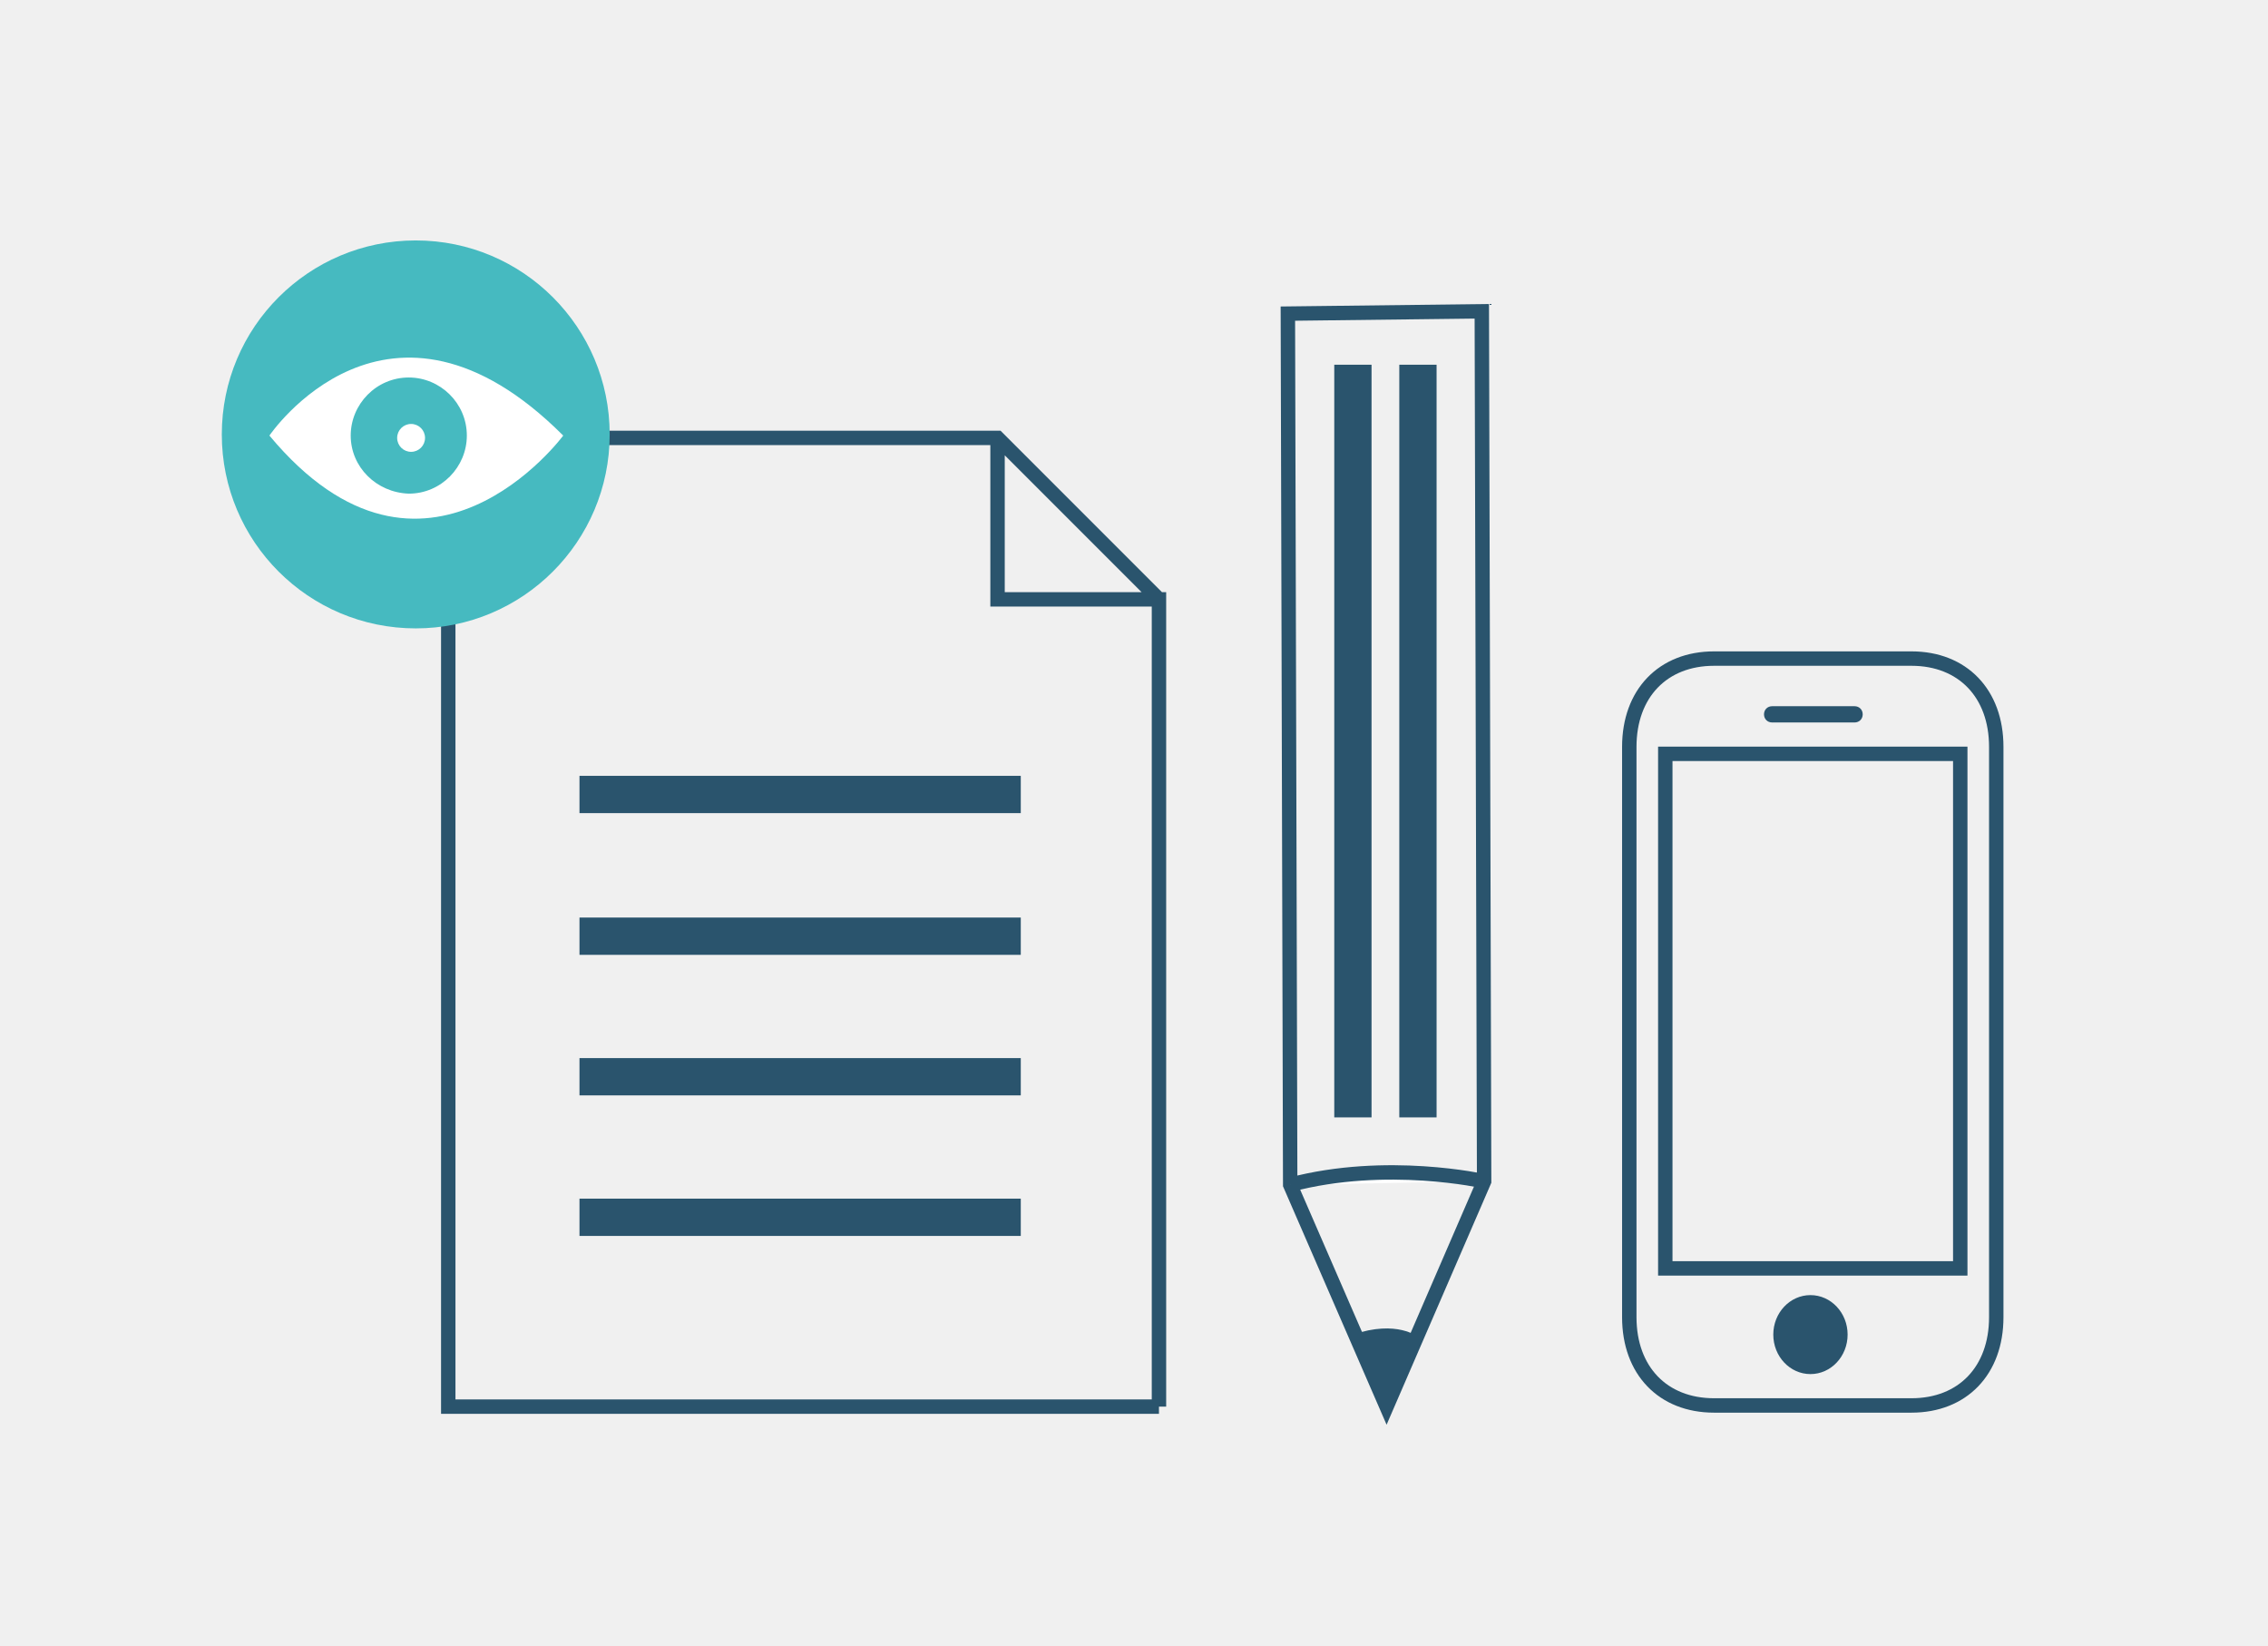
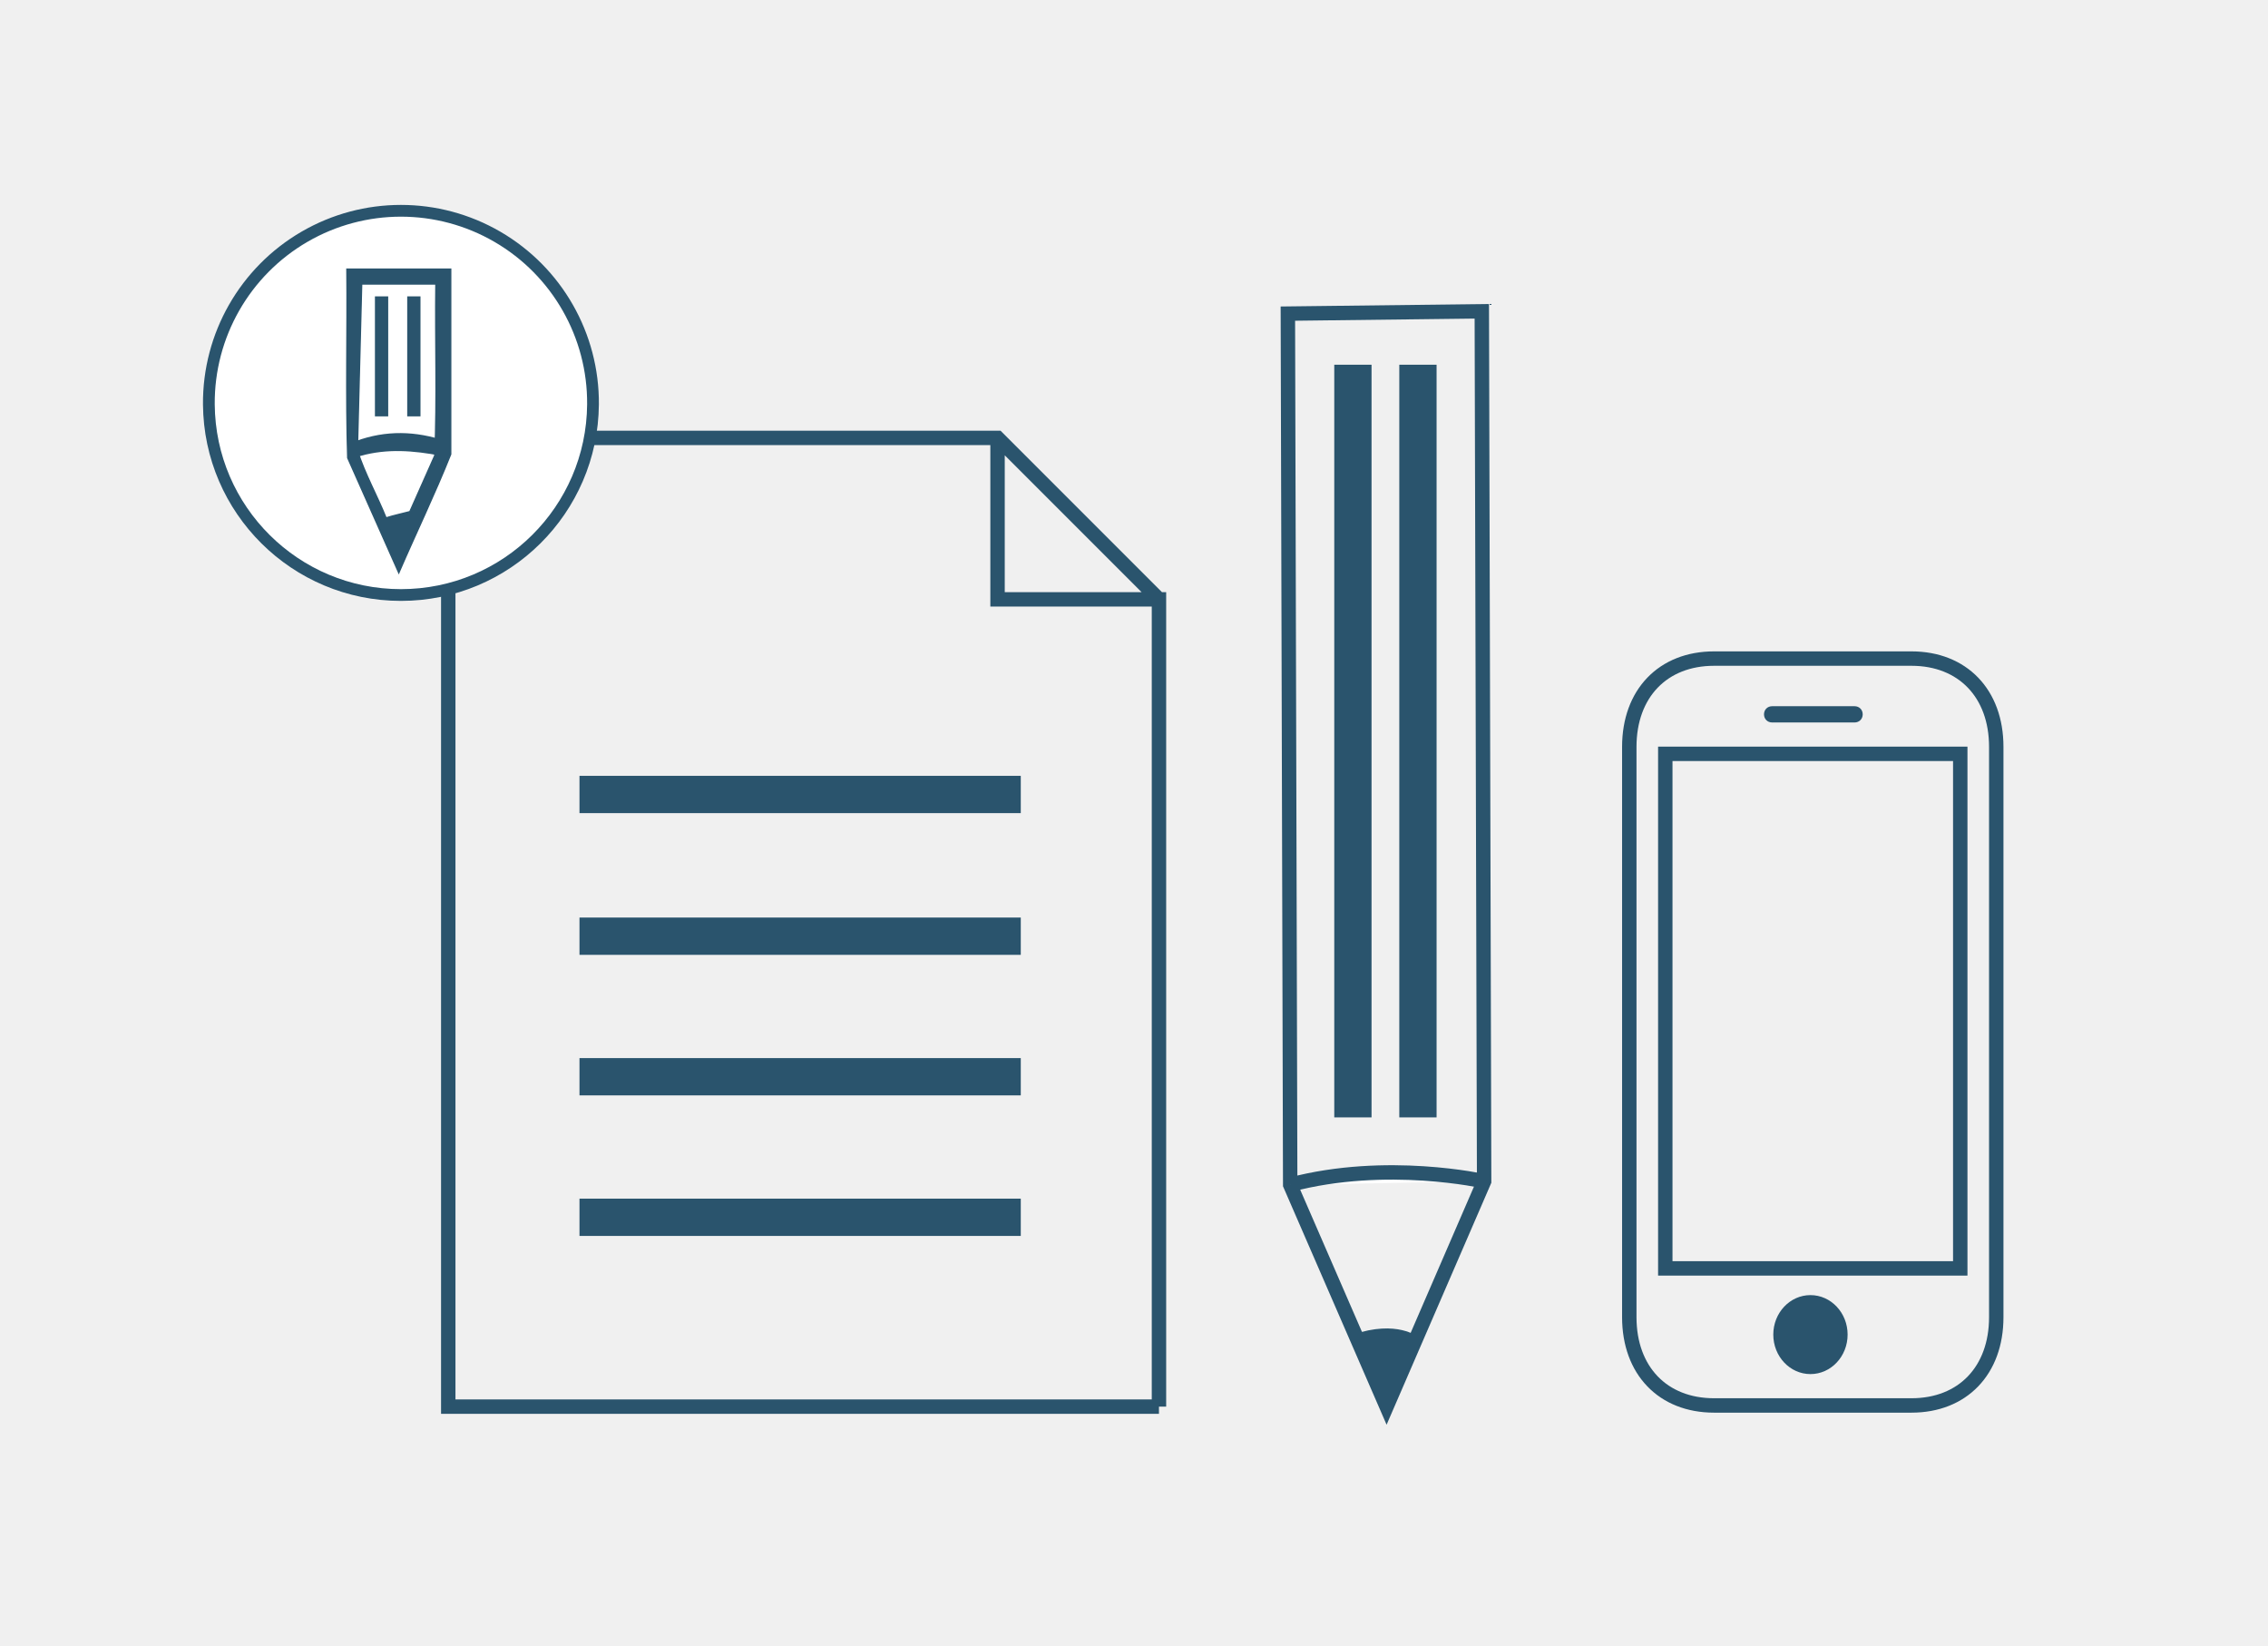
- <svg xmlns="http://www.w3.org/2000/svg" version="1.1" id="Layer_1" x="0px" y="0px" viewBox="1322 379.1 195.3 141.7" enable-background="new 1322 379.1 195.3 141.7" xml:space="preserve">
-   <g>
-     <g>
-       <polyline fill="none" stroke="#2A546D" stroke-width="1.241" stroke-miterlimit="10" points="1407.9,416.8 1407.9,430.7     1421.8,430.7 1421.8,500.2 1421.8,430.7 1407.9,416.8 1360.6,416.8 1360.6,500.2 1421.8,500.2   " />
-       <line fill="none" stroke="#2A546D" stroke-width="3.21" stroke-miterlimit="10" x1="1371.9" y1="447.5" x2="1409.9" y2="447.5" />
-       <line fill="none" stroke="#2A546D" stroke-width="3.21" stroke-miterlimit="10" x1="1371.9" y1="459.7" x2="1409.9" y2="459.7" />
-       <line fill="none" stroke="#2A546D" stroke-width="3.21" stroke-miterlimit="10" x1="1371.9" y1="471.8" x2="1409.9" y2="471.8" />
-       <line fill="none" stroke="#2A546D" stroke-width="3.21" stroke-miterlimit="10" x1="1371.9" y1="483.9" x2="1409.9" y2="483.9" />
-       <g>
-         <g>
-           <polygon fill="none" stroke="#2A546D" stroke-width="1.241" stroke-miterlimit="10" points="1441.4,500.2 1433.1,481.1       1432.9,406.1 1449.6,405.9 1449.8,480.8     " />
-           <path fill="#FFFFFF" stroke="#2A546D" stroke-width="1.241" stroke-miterlimit="10" d="M1449.8,480.8c0,0-8.4-1.9-16.7,0.3" />
-           <path fill="#2A546D" d="M1444.1,494.2c0,0-1.8-1.5-5.6-0.2l2.9,6.2L1444.1,494.2z" />
+ <svg xmlns="http://www.w3.org/2000/svg" version="1.1" id="Layer_1" x="0px" y="0px" viewBox="1322 379.1 195.3 141.7" enable-background="new 1322 379.1 195.3 141.7" xml:space="preserve" width="100%" height="100%">
+   <defs id="defs55" />
+   <g id="g3">
+     <g id="g5">
+       <polyline stroke-miterlimit="10" points="1407.9,416.8 1407.9,430.7     1421.8,430.7 1421.8,500.2 1421.8,430.7 1407.9,416.8 1360.6,416.8 1360.6,500.2 1421.8,500.2   " id="polyline7" stroke-width="1.241" stroke="#2A546D" fill="none" />
+       <line stroke-miterlimit="10" x1="1371.9" y1="447.5" x2="1409.9" y2="447.5" id="line9" stroke-width="3.21" stroke="#2A546D" fill="none" />
+       <line stroke-miterlimit="10" x1="1371.9" y1="459.7" x2="1409.9" y2="459.7" id="line11" stroke-width="3.21" stroke="#2A546D" fill="none" />
+       <line stroke-miterlimit="10" x1="1371.9" y1="471.8" x2="1409.9" y2="471.8" id="line13" stroke-width="3.21" stroke="#2A546D" fill="none" />
+       <line stroke-miterlimit="10" x1="1371.9" y1="483.9" x2="1409.9" y2="483.9" id="line15" stroke-width="3.21" stroke="#2A546D" fill="none" />
+       <g id="g17">
+         <g id="g19">
+           <polygon stroke-miterlimit="10" points="1441.4,500.2 1433.1,481.1       1432.9,406.1 1449.6,405.9 1449.8,480.8     " id="polygon21" stroke-width="1.241" stroke="#2A546D" fill="none" />
+           <path stroke-miterlimit="10" d="M1449.8,480.8c0,0-8.4-1.9-16.7,0.3" id="path23" stroke-width="1.241" stroke="#2A546D" fill="#FFFFFF" />
+           <path d="M1444.1,494.2c0,0-1.8-1.5-5.6-0.2l2.9,6.2L1444.1,494.2z" id="path25" fill="#2A546D" />
        </g>
-         <line fill="none" stroke="#2A546D" stroke-width="3.21" stroke-miterlimit="10" x1="1444.1" y1="475.3" x2="1444.1" y2="410.5" />
-         <line fill="none" stroke="#2A546D" stroke-width="3.21" stroke-miterlimit="10" x1="1438.5" y1="475.3" x2="1438.5" y2="410.5" />
+         <line stroke-miterlimit="10" x1="1444.1" y1="475.3" x2="1444.1" y2="410.5" id="line27" stroke-width="3.21" stroke="#2A546D" fill="none" />
+         <line stroke-miterlimit="10" x1="1438.5" y1="475.3" x2="1438.5" y2="410.5" id="line29" stroke-width="3.21" stroke="#2A546D" fill="none" />
      </g>
-       <g>
-         <path fill="none" stroke="#2A546D" stroke-width="1.241" stroke-miterlimit="10" d="M1493.9,492.5c0,4.6-2.9,7.6-7.3,7.6h-17     c-4.4,0-7.3-3-7.3-7.6v-49.1c0-4.6,2.9-7.6,7.3-7.6h17c4.4,0,7.3,3,7.3,7.6V492.5z" />
-         <rect x="1465.4" y="444" fill="none" stroke="#2A546D" stroke-width="1.241" stroke-miterlimit="10" width="25.4" height="44.3" />
-         <ellipse fill="#2A546D" cx="1477.9" cy="494" rx="3.2" ry="3.4" />
-         <path fill="#2A546D" d="M1482.4,440.6c0,0.4-0.3,0.7-0.7,0.7h-7.1c-0.4,0-0.7-0.3-0.7-0.7l0,0c0-0.4,0.3-0.7,0.7-0.7h7.1     C1482.1,439.9,1482.4,440.2,1482.4,440.6L1482.4,440.6z" />
+       <g id="g31">
+         <path stroke-miterlimit="10" d="M1493.9,492.5c0,4.6-2.9,7.6-7.3,7.6h-17     c-4.4,0-7.3-3-7.3-7.6v-49.1c0-4.6,2.9-7.6,7.3-7.6h17c4.4,0,7.3,3,7.3,7.6V492.5z" id="path33" stroke-width="1.241" stroke="#2A546D" fill="none" />
+         <rect x="1465.4" y="444" stroke-miterlimit="10" width="25.4" height="44.3" id="rect35" stroke-width="1.241" stroke="#2A546D" fill="none" />
+         <ellipse cx="1477.9" cy="494" rx="3.2" ry="3.4" id="ellipse37" fill="#2A546D" />
+         <path d="M1482.4,440.6c0,0.4-0.3,0.7-0.7,0.7h-7.1c-0.4,0-0.7-0.3-0.7-0.7l0,0c0-0.4,0.3-0.7,0.7-0.7h7.1     C1482.1,439.9,1482.4,440.2,1482.4,440.6L1482.4,440.6z" id="path39" fill="#2A546D" />
      </g>
    </g>
-     <g>
-       <circle fill="#46BAC0" cx="1357.8" cy="416.5" r="16.7" />
-       <g>
-         <path fill="#FFFFFF" d="M1345.2,416.6c0,0,10.2-15.1,25.3,0C1370.5,416.6,1358.6,432.7,1345.2,416.6z" />
-         <path fill="#46BAC0" d="M1352.2,416.6c0-2.7,2.2-5,5-5c2.7,0,5,2.2,5,5c0,2.7-2.2,5-5,5C1354.4,421.5,1352.2,419.3,1352.2,416.6z     " />
-       </g>
-       <circle fill="#FFFFFF" cx="1357.4" cy="416.8" r="1.2" />
+     <g id="g41">
+       <g id="g45">
+ 			
+ 			
+ 		</g>
+       <circle cx="1357.4" cy="416.8" r="1.2" id="circle51" fill="#FFFFFF" />
    </g>
  </g>
+   <path id="path9261" style="fill:#ffffff;fill-opacity:1;stroke:#2a546d;stroke-width:1.012;stroke-linecap:butt;stroke-linejoin:miter;stroke-miterlimit:4;stroke-opacity:1;stroke-dasharray:none;stroke-dashoffset:0" d="m 1373.064,413.916 a 16.54,16.54 0 0 1 -33.079,0 16.54,16.54 0 1 1 33.079,0 z" />
+   <path style="text-indent:0;text-align:start;text-transform:none;direction:ltr;block-progression:tb;baseline-shift:baseline;color:#000000;fill:#2a546d;fill-opacity:1;stroke:#2a546d;stroke-width:0.117;stroke-miterlimit:4;stroke-opacity:1;stroke-dasharray:none;enable-background:accumulate" d="m 1351.873,402.337 c 0.052,5.395 -0.098,10.792 0.072,16.186 1.466,3.297 2.935,6.592 4.395,9.891 1.474,-3.41 3.093,-6.755 4.47,-10.207 0,-5.311 0,-10.622 0,-15.934 -2.979,0 -5.958,0 -8.937,0 l 0,0.032 0,0.031 z m 1.332,1.214 c 2.11,0 4.22,0 6.33,0 -0.062,4.921 0.118,9.847 -0.091,14.764 -0.716,1.612 -1.435,3.222 -2.149,4.835 -0.682,0.185 -1.379,0.323 -2.05,0.539 -0.785,-1.947 -1.828,-3.795 -2.472,-5.798 0.124,-4.78 0.246,-9.561 0.37,-14.341 l 0.032,0 0.029,0 z" id="path10074" />
+   <rect id="rect10076" style="fill:#2a546d;fill-opacity:1;stroke:#2a546d;stroke-width:0.225;stroke-linecap:butt;stroke-linejoin:miter;stroke-miterlimit:4;stroke-opacity:1;stroke-dasharray:none;stroke-dashoffset:0" height="10.107" width="0.919" y="404.727" x="1354.398" />
+   <rect id="rect10078" style="fill:#2a546d;fill-opacity:1;stroke:#2a546d;stroke-width:0.225;stroke-linecap:butt;stroke-linejoin:miter;stroke-miterlimit:4;stroke-opacity:1;stroke-dasharray:none;stroke-dashoffset:0" height="10.107" width="0.919" y="404.727" x="1357.178" />
+   <path id="path10103" style="text-indent:0;text-align:start;text-transform:none;direction:ltr;block-progression:tb;baseline-shift:baseline;color:#000000;fill:#2a546d;fill-opacity:1;stroke:#2a546d;stroke-width:0.562;stroke-miterlimit:4;stroke-opacity:1;stroke-dasharray:none;enable-background:accumulate" d="m 1356.524,416.667 c -1.258,-0.009 -2.518,0.204 -3.773,0.666 l 0.25,0.737 c 2.328,-0.635 4.57,-0.475 7.057,0 l 0.227,-0.737 c -1.249,-0.423 -2.504,-0.657 -3.762,-0.666 z" />
</svg>
